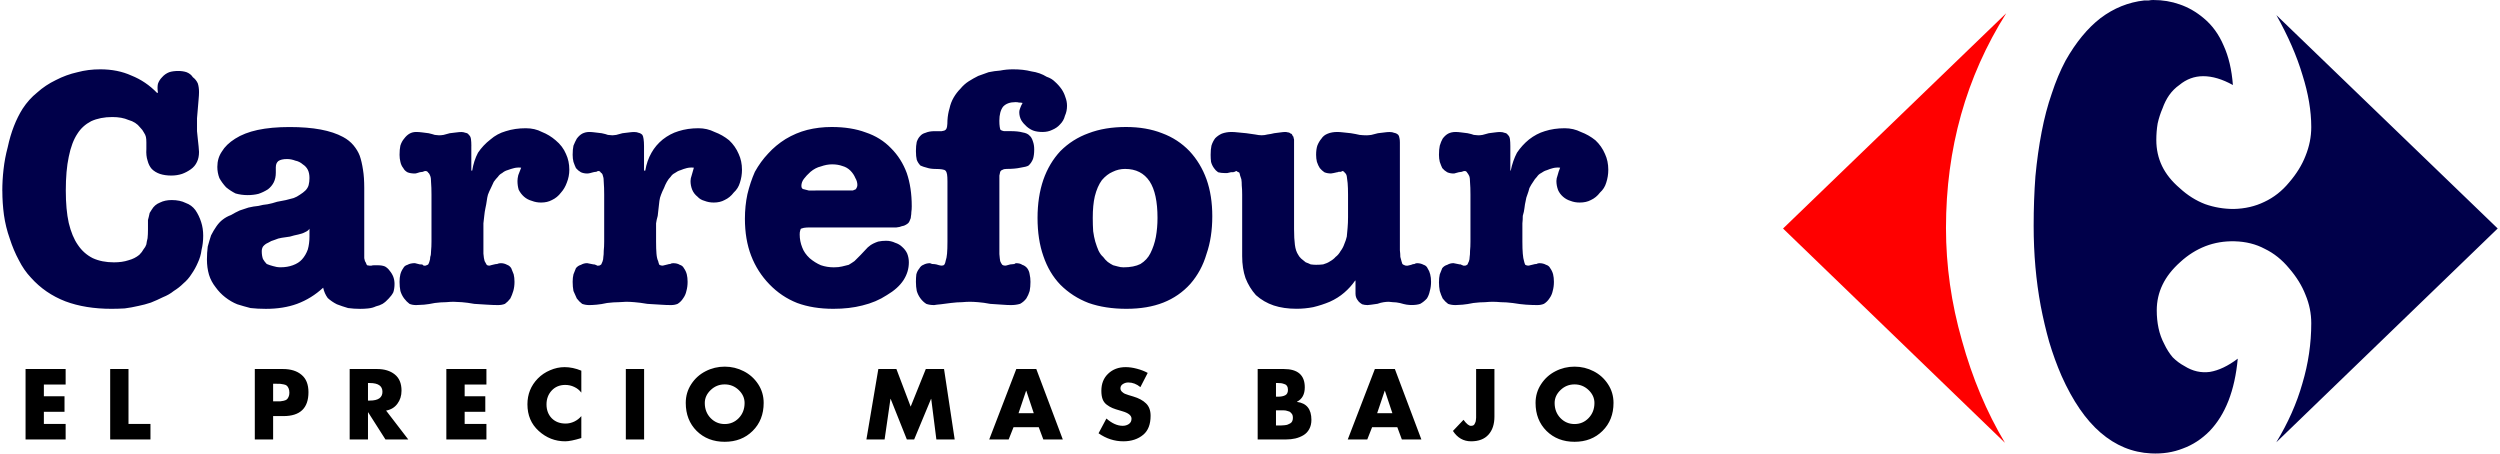
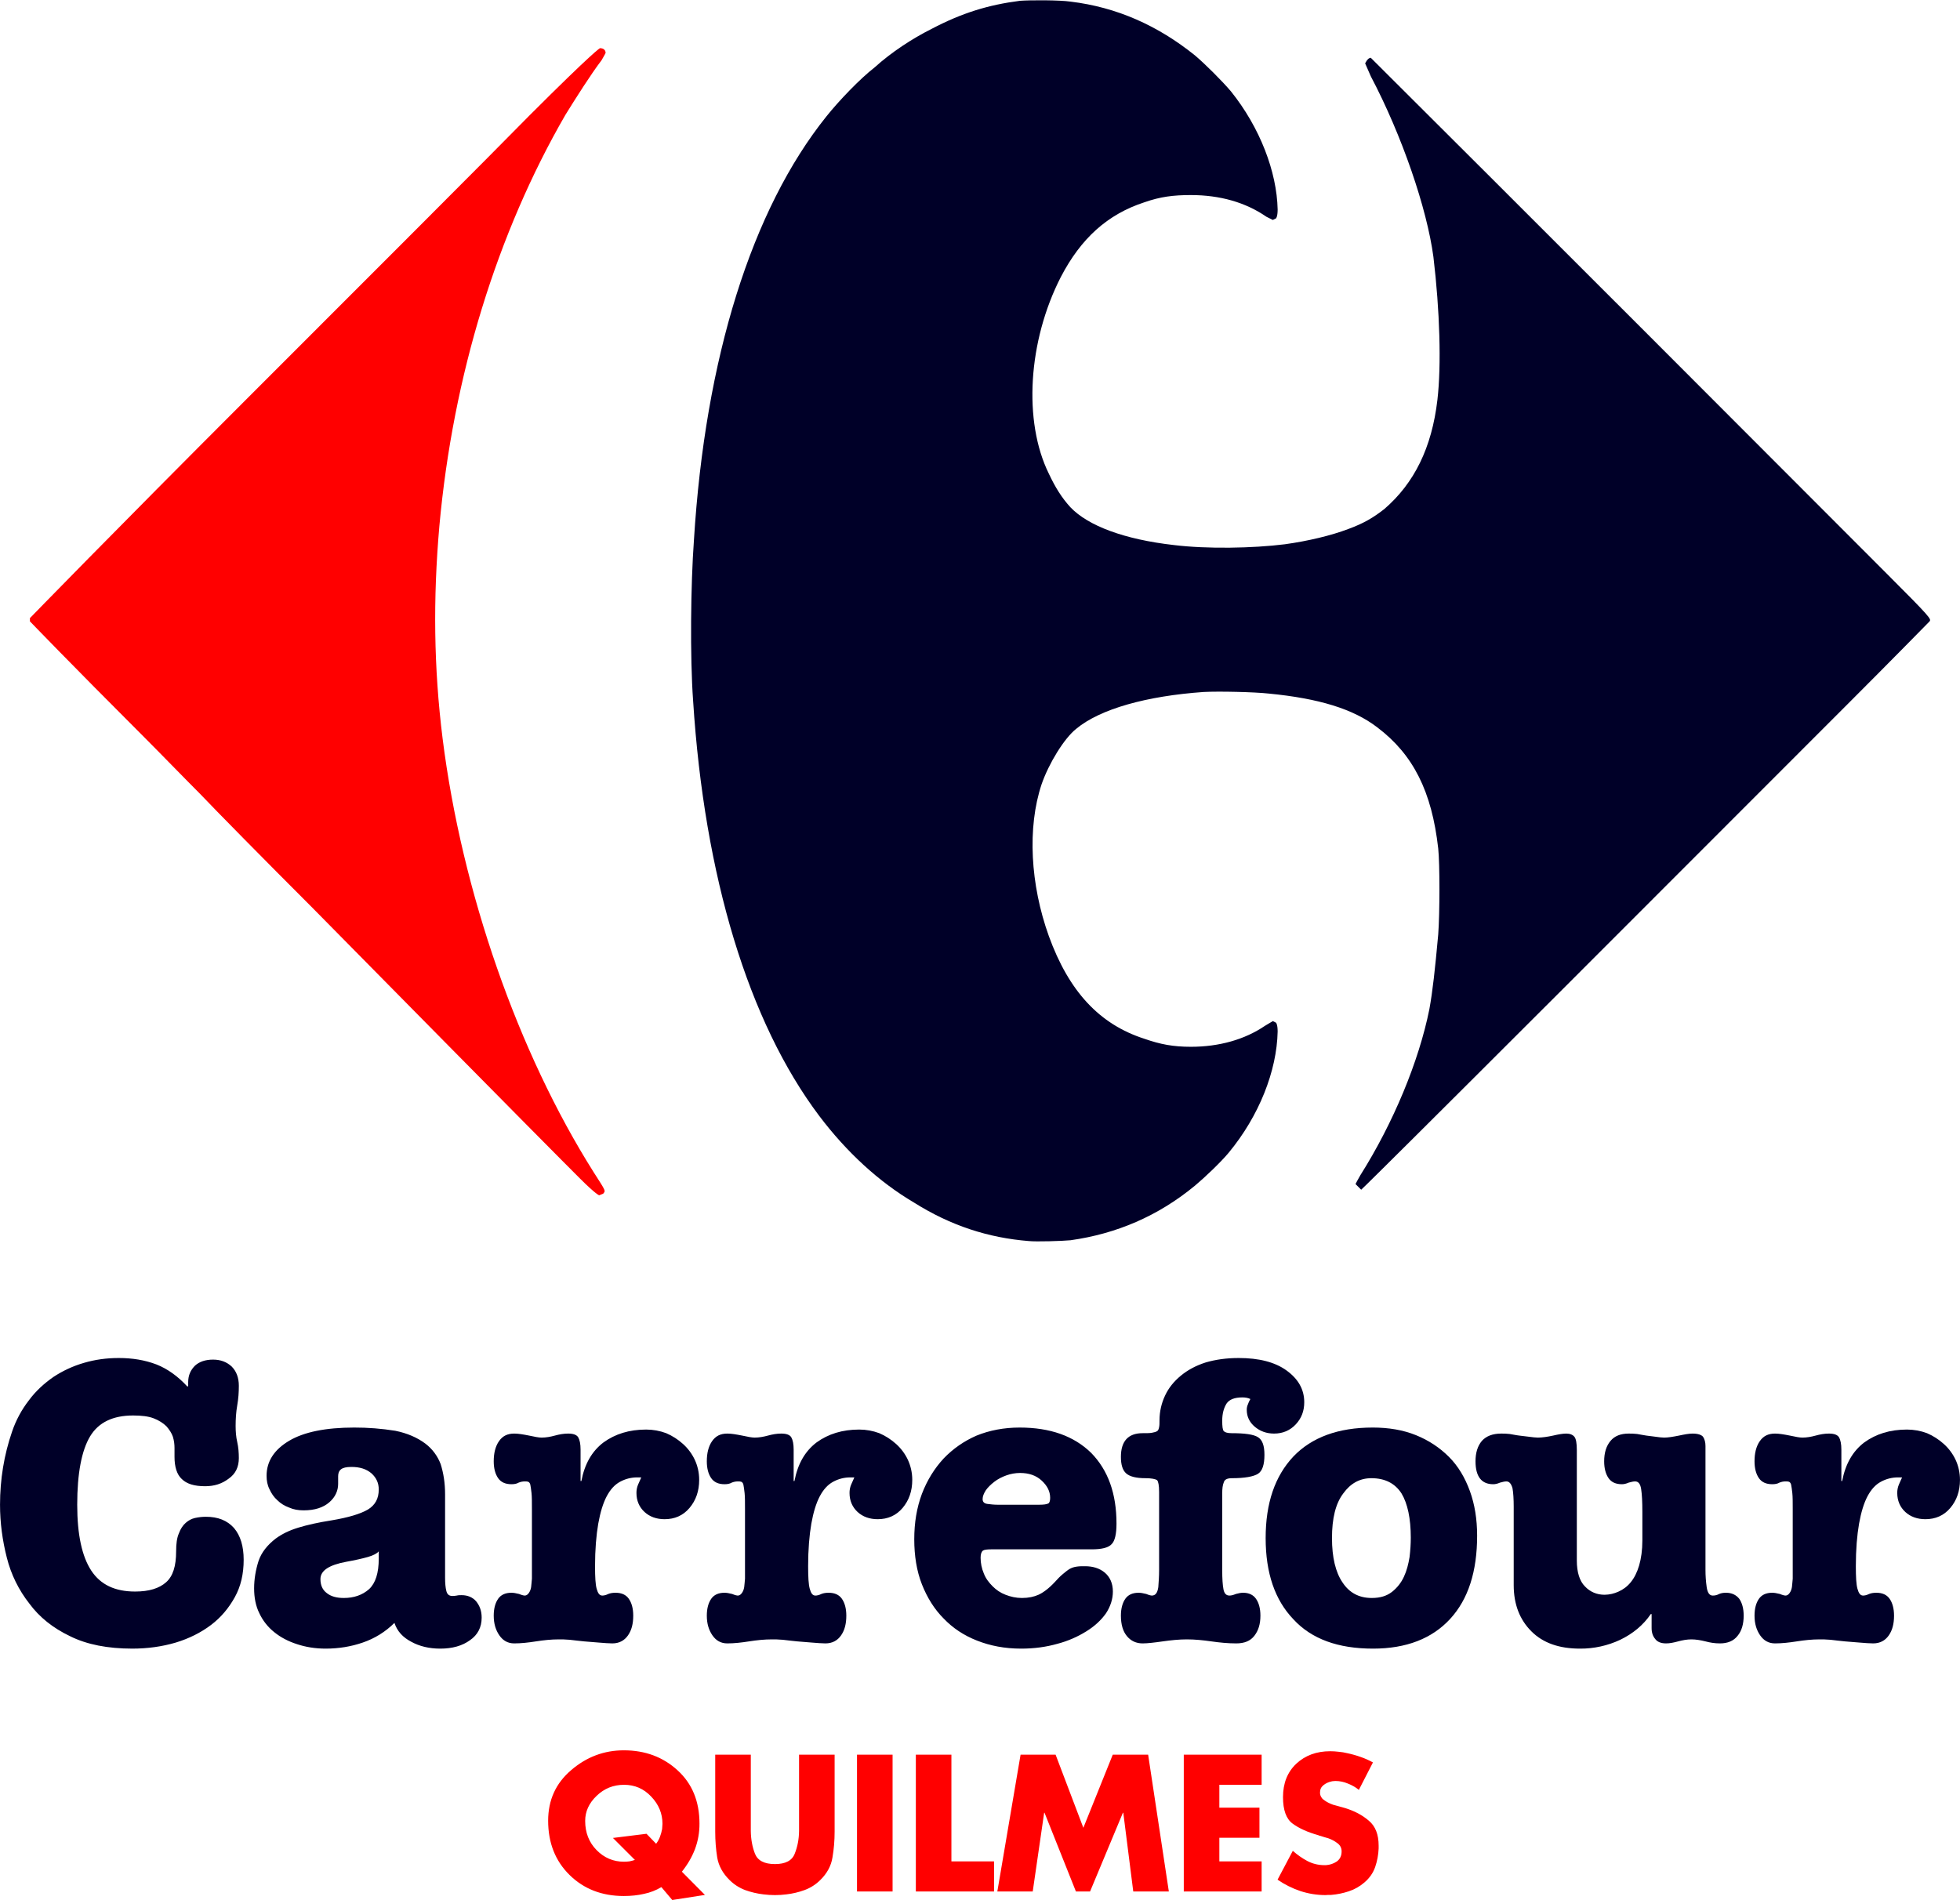
- <svg xmlns="http://www.w3.org/2000/svg" height="454" viewBox="0 0 62.132 11.304" width="2500">
-   <g stroke-width=".265">
-     <path d="m0 4.754q0-.269.031-.538.031-.279.103-.547.062-.29.155-.527.093-.238.217-.435.155-.237.362-.403.207-.186.465-.31.259-.134.538-.196.268-.072.568-.072.434 0 .775.155.362.144.641.434l.02-.01q-.02-.125 0-.218.032-.093.104-.165.072-.083.176-.124.093-.031.227-.031.114 0 .207.031.103.041.155.124.083.062.124.155.03.093.03.217 0 .072-.01.176-.01.093-.02.238-.01.134-.02.237v.321l.02.196q.01.103.02.186.01.093.01.134 0 .145-.05.248-.052.114-.156.186-.103.073-.217.114-.124.041-.269.041-.155 0-.279-.04-.124-.042-.206-.125-.073-.083-.104-.207-.041-.124-.03-.289v-.165q0-.083-.011-.135-.01-.051-.052-.113-.03-.062-.093-.124-.103-.135-.289-.186-.165-.073-.403-.073-.3 0-.527.104-.217.113-.341.31-.145.217-.217.578-.073.341-.073.838 0 .475.073.806.082.34.227.547.145.217.372.331.227.104.527.104.207 0 .362-.052.155-.041.269-.135.072-.072.103-.134.052-.062.072-.124.01-.072.031-.155.01-.093.01-.217v-.165-.073q.01-.03.021-.082l.021-.093q.031-.052.052-.083.072-.124.206-.176.124-.062.29-.062.207 0 .351.073.145.051.238.175.093.135.145.3.051.155.051.341 0 .186-.041.351-.02.166-.093.32-.062.146-.155.28-.083.134-.207.238-.103.103-.237.186-.114.093-.27.155-.144.072-.299.134-.155.052-.31.083-.176.041-.341.062-.165.01-.33.01-.652 0-1.148-.186-.506-.196-.858-.59-.175-.185-.3-.433-.134-.248-.227-.538-.103-.29-.145-.589-.04-.3-.04-.6zm6.81-.6v.146q0 .134-.05.238-.052.103-.145.175-.114.073-.238.114-.124.031-.269.031-.155 0-.3-.041-.124-.062-.237-.155-.104-.114-.166-.228-.051-.134-.051-.279 0-.217.113-.382.104-.176.331-.32.227-.145.558-.217.341-.073.796-.073.444 0 .775.062.33.062.558.186.155.083.259.207.103.124.155.258.051.145.082.352.031.186.031.454v1.747q.01.073.042.114.01.041.03.062.042.01.063.01h.04q.032-.01.063-.01h.103q.104 0 .176.03.072.042.114.104.062.073.093.155.03.083.03.176 0 .114-.03.207-.042.082-.114.155-.072.082-.155.134-.072.041-.165.062-.083.041-.197.052-.093.01-.196.01-.155 0-.3-.02-.145-.042-.279-.094-.124-.062-.227-.155-.083-.113-.114-.258-.29.269-.651.403-.341.124-.775.124-.207 0-.383-.02-.165-.042-.33-.094-.155-.062-.3-.175-.134-.104-.238-.248-.114-.145-.165-.31-.052-.176-.052-.383 0-.165.02-.32.042-.155.083-.28.062-.123.135-.227.072-.103.155-.165.093-.073.207-.114.103-.062.217-.114.113-.04.217-.072.124-.03.248-.041.113-.031.227-.041.114-.021.238-.062l.217-.042q.103-.03.196-.051.083-.031.155-.083.083-.052.135-.103.062-.062.082-.135.021-.083.021-.176 0-.124-.041-.206-.042-.083-.124-.135-.083-.073-.186-.093-.104-.04-.207-.04-.145 0-.217.05-.062.053-.062.146zm.838 1.737v-.197q-.03.052-.103.083-.073.041-.176.062-.103.02-.207.052-.093.01-.206.03-.083.011-.176.052-.083.021-.165.073-.073.03-.124.093-.031.052-.031.114 0 .113.03.196.042.072.094.124.072.03.155.052.093.03.186.03.175 0 .31-.051.144-.052.227-.145.093-.103.145-.248.041-.145.041-.32zm4.03-2.253v.61h.022q.04-.249.144-.445.124-.186.31-.33.166-.145.383-.207.227-.073.496-.073.227 0 .403.093.186.073.341.207.176.145.258.341.083.176.083.393 0 .165-.062.32-.052.145-.145.248-.093.124-.227.186-.114.062-.269.062-.124 0-.227-.041-.114-.031-.196-.103-.083-.073-.135-.176-.03-.103-.03-.217 0-.062.02-.145.03-.083.072-.186-.093-.01-.175.01-.083.021-.166.052-.072.02-.134.073-.062.03-.104.093-.051.051-.103.124-.03.072-.072.155-.042.082-.073.165-.02.072-.03.155-.011.083-.032.176-.02.093-.03.196l-.021.186v.755q.01.124.03.186.032.051.052.093.021.02.062.02.021 0 .042-.01l.082-.02q.042-.011.073-.011.041-.02.093-.02.082 0 .155.04.062.021.103.083.031.073.062.155.02.083.02.186 0 .124-.03.228-.031.103-.073.186-.062.082-.134.134-.072.031-.176.031-.113 0-.268-.01l-.32-.02q-.176-.032-.31-.042-.135-.01-.208-.01-.072 0-.186.01-.124 0-.279.02-.155.032-.268.042-.124.01-.197.01-.093 0-.165-.03-.072-.053-.134-.135-.062-.083-.093-.186-.021-.104-.021-.228 0-.103.02-.186.021-.082.073-.155.031-.062.103-.082.073-.042.186-.042l.124.031h.031q.021 0 .042.01l.02.021h.042q.02 0 .03-.01.032-.01.042-.02.02-.032.031-.073.02-.052.02-.114.021-.052.021-.155.01-.093.01-.227v-1.168q0-.186-.01-.3 0-.114-.02-.165-.021-.062-.052-.083-.02-.041-.072-.041-.021 0-.062.02-.021 0-.073.01-.03.011-.072.022-.031.01-.052.01-.113 0-.186-.031-.072-.041-.103-.104-.052-.062-.072-.155-.021-.082-.021-.175 0-.135.02-.228.032-.103.094-.175.062-.083.134-.124.072-.042.165-.042.073 0 .145.01l.165.021q.093.021.155.042.073.01.104.01.051 0 .113-.01.073-.021.155-.042.093-.01.166-.02.072-.01.124-.01.051 0 .103.02.062.01.083.052.041.03.052.103.01.072.01.176zm4.3 0v.61h.031q.042-.249.155-.445.104-.186.28-.33.185-.145.392-.207.228-.073.496-.073.217 0 .403.093.197.073.362.207.155.145.238.341.082.176.082.393 0 .165-.051.32-.042.145-.155.248-.093.124-.228.186-.113.062-.268.062-.124 0-.228-.041-.113-.031-.175-.103-.093-.073-.135-.176-.041-.103-.041-.217 0-.062.03-.145.022-.083.053-.186-.093-.01-.176.01-.083.021-.155.052-.073.02-.145.073-.062.03-.103.093-.052.051-.093.124-.041.072-.072.155-.042.082-.073.165-.03.072-.041.155l-.02.176-.022.196q-.03.103-.041.186v.455q0 .186.01.3.01.124.042.186.01.051.03.093.042.02.073.02.02 0 .052-.01.03-.01.082-.02.031-.011.062-.011.031-.02.073-.02.103 0 .165.04.072.021.103.083.052.073.073.155.02.083.02.186 0 .124-.03.228-.021.103-.083.186-.052.082-.134.134-.073.031-.166.031-.124 0-.258-.01-.145-.01-.331-.02-.186-.032-.32-.042-.114-.01-.207-.01-.062 0-.186.01-.124 0-.29.02-.144.032-.258.042-.114.01-.186.01-.093 0-.176-.03-.072-.053-.134-.135-.041-.083-.083-.186-.02-.104-.02-.228 0-.103.02-.186.031-.082.062-.155.052-.062.124-.082.073-.042.155-.042l.155.031h.021q.01 0 .031.01.031.01.041.021h.031q.031 0 .042-.01.02-.01.03-.02.011-.032.032-.073.02-.052.02-.114.01-.052.01-.155.011-.093.011-.227v-1.168q0-.186-.01-.3 0-.114-.021-.165-.01-.062-.052-.083-.02-.041-.062-.041-.02 0-.051.02-.031 0-.073.01-.051.011-.082.022-.042.01-.073.01-.082 0-.155-.031-.072-.041-.124-.104-.03-.062-.062-.155-.02-.082-.02-.175 0-.135.02-.228.042-.103.083-.175.062-.083.134-.124.083-.042.176-.042.062 0 .134.01l.176.021q.103.021.155.042.073.01.114.01.03 0 .093-.01.072-.021.155-.042.093-.01.165-.02.073-.01.124-.01.073 0 .114.02.052.01.093.052.02.03.03.103.011.072.011.176zm6.119 2.025h-1.995q-.083 0-.145.01-.04.01-.072.021-.01.01-.02.052-.011.031-.011.093 0 .165.062.32.052.145.186.27.134.113.28.175.154.052.32.052.124 0 .206-.021.093-.02.166-.041.072-.042.144-.093l.155-.155q.104-.114.176-.187.083-.072.134-.093.062-.03.124-.051.093-.02.197-.02.124 0 .227.05.103.032.176.104.083.073.124.165.041.104.041.218 0 .237-.134.444-.135.207-.414.372-.268.176-.61.258-.32.083-.723.083-.506 0-.899-.145-.393-.155-.692-.465-.3-.31-.455-.713-.155-.403-.155-.92 0-.32.062-.61.072-.3.186-.558.144-.258.33-.454.187-.207.435-.362.258-.155.537-.227.29-.073.61-.073.486 0 .847.135.372.124.63.392.26.259.393.62.124.362.124.827 0 .083-.01.145 0 .052-.01.103 0 .052-.02.083-.011.041-.042.083-.031.03-.073.051-.03.021-.093.031-.04.021-.134.031zm-1.85-.92h.93q.052-.02.072-.03.01-.01.021-.032.02-.04.02-.072 0-.093-.05-.176-.042-.103-.125-.186-.083-.082-.196-.113-.114-.042-.259-.042-.134 0-.279.052-.134.031-.258.134-.103.093-.165.176-.062.083-.062.176 0 .041.02.062.02.02.042.02.051.01.124.032h.165zm3.286 1.272v-1.499q0-.114-.01-.176-.01-.062-.041-.093-.02-.02-.083-.03-.062-.01-.155-.01-.134 0-.227-.032-.083-.02-.155-.052-.062-.062-.093-.144-.021-.083-.021-.217 0-.135.02-.228.032-.093.083-.144.052-.062.135-.083.093-.041.227-.041h.176q.072-.01.093-.031.03-.021.041-.083.01-.062.01-.155.01-.165.052-.3.031-.145.103-.269.073-.124.166-.217.093-.113.207-.186.113-.072.237-.134.135-.052.259-.093.144-.031.289-.041.155-.031.32-.031.259 0 .455.051.217.031.383.135.124.041.206.124.093.082.166.186.062.093.093.196.041.104.041.217 0 .135-.052.248-.03.124-.124.217-.072.083-.196.135-.103.051-.238.051-.124 0-.217-.03-.093-.032-.176-.104-.082-.072-.134-.155-.052-.093-.052-.207 0-.041.021-.093.02-.062.062-.134-.041-.01-.093-.01-.03-.01-.083-.01-.206 0-.31.113-.093.124-.093.351 0 .093.01.155t.021.073q.031.02.083.03h.155q.196 0 .31.032.124.02.176.083.051.04.082.144.031.083.031.197 0 .144-.03.237-.042.104-.114.166-.052.03-.197.051-.134.031-.351.031-.062 0-.093.021-.041.01-.062.052-.01.03-.02.093v1.954q.01.123.02.175.02.052.052.093.03.02.072.02.02 0 .052-.01.041-.01.072-.02.073-.01.104-.01.03-.021.04-.021.104 0 .156.04.072.022.124.084.052.072.062.155.02.082.02.186 0 .124-.02.227-.031.103-.083.186-.062.083-.155.134-.103.031-.227.031-.093 0-.217-.01t-.3-.02q-.165-.032-.3-.042-.124-.01-.206-.01-.083 0-.197.01-.114 0-.279.02-.145.021-.248.032-.114.01-.165.02-.114 0-.197-.03-.082-.052-.144-.135-.062-.083-.093-.186-.021-.103-.021-.227 0-.104.01-.186.021-.083.073-.145.041-.072.103-.093.072-.041.165-.041.01 0 .052.02.052 0 .103.01.052.011.073.021.041.01.052.01.051 0 .072-.02.03-.041.041-.114.02-.051.031-.165.01-.114.01-.3zm4.445-2.853q.506 0 .899.155.393.145.682.445.279.3.424.702.144.404.144.92 0 .527-.144.94-.124.425-.403.745-.28.31-.672.465-.393.155-.92.155t-.94-.145q-.404-.155-.703-.454-.28-.29-.424-.714-.145-.413-.145-.95 0-.527.145-.951.145-.414.424-.713.3-.3.702-.445.404-.155.93-.155zm-.021 1.044q-.165 0-.31.072-.145.062-.269.207-.114.155-.176.403-.051.217-.051.538 0 .175.01.33.02.145.052.259.041.134.082.227.052.104.114.155.052.072.114.124.072.052.134.083.062.02.114.03.072.022.145.022.258 0 .423-.083.166-.103.248-.269.093-.186.135-.403.041-.227.041-.475 0-.61-.196-.91-.207-.31-.61-.31zm4.206-.558v2.057q0 .237.021.392.02.155.083.248.02.042.072.093l.114.093q.062.021.124.052.072.01.134.01.093 0 .176-.01.103-.03.165-.072.093-.052.145-.114.072-.052.124-.145.062-.082.093-.175.041-.093.062-.186l.02-.217q.011-.124.011-.27v-.557q0-.176-.01-.29-.01-.103-.021-.165-.01-.062-.052-.093-.02-.041-.072-.041l-.01.02h-.073q-.01.01-.02.01h-.01q-.063.011-.094.021-.041.01-.062.01-.093 0-.165-.03-.062-.042-.114-.104-.041-.062-.072-.155-.02-.082-.02-.175 0-.135.03-.228.041-.103.103-.175.052-.083.156-.124.103-.042.237-.042.062 0 .145.01l.196.021q.124.02.217.042.093.01.166.01.051 0 .124-.01.072-.021.165-.042.093-.01.165-.02.073-.01.124-.01.073 0 .114.02.062.01.104.052.02.02.03.082.01.042.01.104v2.687q.011.093.011.165.02.062.031.114l.02.062q.022.02.053.03.02.011.04.011h.042q.031-.01.083-.02.041-.021.083-.021.03-.02.062-.02.093 0 .165.04.072.021.103.093.042.062.062.145.021.083.021.186 0 .124-.031.228-.02.103-.072.186-.073.082-.166.134-.082.03-.217.03-.051 0-.124-.01-.062-.01-.165-.04-.093-.021-.176-.021-.072-.01-.103-.01-.052 0-.124.01-.073.01-.155.04l-.155.022q-.062.01-.093.01-.073 0-.135-.02-.051-.032-.082-.063-.042-.051-.062-.093-.021-.051-.021-.103v-.33h-.01q-.114.165-.27.299-.154.134-.36.227-.197.083-.414.135-.207.04-.414.04-.32 0-.568-.082-.248-.083-.444-.258-.166-.186-.259-.424-.083-.238-.083-.548v-1.53q0-.134-.01-.227 0-.093-.01-.155l-.031-.093q-.01-.051-.02-.072-.011-.01-.042-.02-.02-.022-.042-.022-.01 0-.02.021h-.031l-.01.01h-.063l-.093.021h-.062q-.093 0-.165-.02-.062-.042-.103-.104-.052-.072-.073-.155-.01-.083-.01-.176 0-.134.02-.227.032-.103.094-.186.072-.072.165-.114.114-.041.238-.041.072 0 .155.01l.217.021q.124.02.217.031.093.02.165.02.073 0 .145-.02.083-.01.165-.031.104-.01.155-.02.073-.011.124-.011.031 0 .062.01.021 0 .042.01.02.01.03.021.021 0 .032.021l.02.041q.021.01.021.052.01.02.01.041zm5.385-.01v.61h.01q.052-.249.155-.445.124-.186.3-.33.186-.145.393-.207.227-.073.496-.073.217 0 .403.093.196.073.362.207.155.145.238.341.082.176.082.393 0 .165-.051.32-.042.145-.156.248-.093.124-.227.186-.114.062-.279.062-.124 0-.227-.041-.104-.031-.186-.103-.083-.073-.124-.166-.042-.113-.042-.227 0-.062.031-.145.02-.083.062-.186-.093-.01-.175.01-.083.021-.155.052-.073.02-.145.073-.062.03-.103.093-.052.051-.094.124-.051.072-.093.155-.02.082-.051.165-.031.072-.042.155-.02.083-.03.176-.01.093-.042.196 0 .103-.01.186v.455q0 .186.01.3.01.124.031.186.01.051.031.093.041.02.072.02.021 0 .052-.01.031-.01.083-.02.03-.011.072-.011.031-.02.073-.02.093 0 .165.04.072.021.103.083.052.073.073.155.02.083.02.186 0 .124-.03.228-.021.103-.083.186-.052.082-.135.134-.072.031-.165.031-.124 0-.28-.01-.144-.01-.33-.041-.165-.021-.3-.021-.113-.01-.206-.01-.073 0-.186.01-.124 0-.29.02-.155.032-.268.042-.114.01-.176.01-.104 0-.186-.03-.073-.053-.135-.135-.04-.083-.072-.186-.02-.104-.02-.217 0-.114.02-.197.031-.082.062-.155.052-.062.124-.082.072-.042.155-.042l.155.031h.02q.011 0 .021.01.032.01.052.021h.031q.031 0 .042-.01.02-.01.03-.02.01-.032.032-.073.02-.052.02-.114.01-.051.01-.155.01-.093.01-.227v-1.168q0-.186-.01-.3 0-.113-.02-.165-.031-.062-.052-.083-.02-.041-.062-.041-.03 0-.072.02-.02 0-.073.01l-.082.022q-.02.01-.052.01-.083 0-.155-.031-.072-.041-.124-.104-.03-.062-.062-.155-.02-.082-.02-.175 0-.135.02-.228.031-.103.072-.175.062-.083.135-.124.082-.042.186-.042.062 0 .134.01l.166.021q.103.021.155.042.072.01.113.01.042 0 .104-.01.072-.021.155-.042.093-.01.155-.02.072-.01.124-.01.072 0 .113.02.062.01.083.052.041.03.052.103.01.073.01.176zm19.072-3.263 5.512 5.314-5.513 5.324q.441-.727.65-1.466.221-.739.221-1.5 0-.363-.143-.705-.132-.342-.408-.661-.264-.32-.606-.485-.33-.177-.75-.188-.386-.01-.727.121-.342.133-.629.397-.297.265-.44.563-.144.297-.144.639 0 .232.044.441.044.21.143.397.088.187.21.33.132.133.297.221.298.187.629.143.33-.055.694-.33-.055.595-.231 1.047-.177.452-.474.76-.298.298-.662.43-.363.144-.793.122-.695-.033-1.257-.518-.551-.474-.97-1.411-.177-.408-.309-.85-.121-.43-.21-.892-.088-.474-.132-.97-.044-.496-.044-1.026 0-.65.044-1.234.055-.585.155-1.103.099-.518.253-.959.143-.44.342-.816.386-.683.87-1.058.497-.375 1.092-.441h.11q.056-.011.11-.011.353 0 .662.11.32.11.595.342.32.265.497.683.187.408.231.982-.397-.22-.739-.22-.33 0-.595.22-.143.099-.253.253-.1.144-.166.33-.077.177-.121.376-.033.198-.033.408 0 .352.143.65.144.298.441.551.287.265.629.397.341.121.716.121.419-.01.76-.176.354-.165.618-.485.276-.32.408-.661.143-.353.143-.717 0-.606-.22-1.3-.21-.706-.65-1.49z" fill="#00004a" />
-     <path d="m49.862 11.024-5.524-5.334 5.557-5.36q-1.5 2.381-1.5 5.346 0 1.412.397 2.8.386 1.4 1.07 2.547z" fill="#f00" />
+ <svg xmlns="http://www.w3.org/2000/svg" height="2424" viewBox="0 -.036 253.907 246.195" width="2500">
+   <path d="m80.81 226.764c-2.554 0-4.826.855-6.816 2.563-1.99 1.693-2.986 3.878-2.986 6.558 0 2.868.924 5.212 2.774 7.03s4.192 2.727 7.029 2.727c.956 0 1.833-.094 2.633-.283a7.134 7.134 0 0 0 2.233-.87l1.41 1.67 4.232-.658-2.986-3.01c.737-.924 1.301-1.895 1.693-2.914a9.282 9.282 0 0 0 .587-3.315c0-2.884-.948-5.188-2.844-6.912-1.881-1.724-4.2-2.586-6.958-2.586zm91.51.118c-1.772 0-3.238.54-4.397 1.622-1.144 1.082-1.716 2.523-1.716 4.325 0 1.677.415 2.821 1.246 3.433.83.61 1.943 1.113 3.338 1.504l.094.047c.047 0 .086.009.118.023.157.047.328.102.517.165.188.047.376.101.564.164.44.157.83.368 1.175.634.36.267.541.62.541 1.058 0 .58-.211 1.019-.634 1.317-.424.282-.894.44-1.411.47h-.188c-.784 0-1.52-.18-2.21-.54-.674-.361-1.3-.8-1.88-1.317l-1.975 3.738c.91.627 1.897 1.12 2.962 1.48 1.066.345 2.155.518 3.267.518.11 0 .22-.009.33-.023h.376a9.707 9.707 0 0 0 2.304-.47 5.897 5.897 0 0 0 2.022-1.152c.658-.564 1.12-1.23 1.386-1.998a8.419 8.419 0 0 0 .447-2.399v-.377c0-1.441-.423-2.514-1.27-3.22-.83-.72-1.864-1.269-3.102-1.645l-1.176-.329a10.92 10.92 0 0 0 -.352-.094 8.355 8.355 0 0 0 -.353-.14 4.16 4.16 0 0 1 -.917-.542 1.135 1.135 0 0 1 -.423-.916c0-.392.15-.706.447-.941.298-.235.626-.392.987-.47a.891.891 0 0 1 .282-.047c.094-.014.18-.023.26-.023.563 0 1.104.11 1.621.33.533.204 1.01.477 1.434.822l1.824-3.555a9.749 9.749 0 0 0 -1.565-.7 13.014 13.014 0 0 0 -1.74-.494 7.056 7.056 0 0 0 -1.129-.188 8.927 8.927 0 0 0 -1.104-.07zm5.537 1.453.01.005v-.023zm-85.205-1.006v9.99c0 1.145.086 2.258.259 3.34.188 1.08.72 2.052 1.599 2.914.564.564 1.23.995 1.998 1.293.783.282 1.582.47 2.397.564a12.249 12.249 0 0 0 1.481.094 11.39 11.39 0 0 0 1.482-.094 10.28 10.28 0 0 0 2.374-.564 5.664 5.664 0 0 0 2.021-1.293c.878-.862 1.403-1.833 1.576-2.915.188-1.081.281-2.202.281-3.362v-9.967h-4.607v9.897c-.015 1.066-.204 2.045-.564 2.938-.345.894-1.2 1.34-2.563 1.34s-2.225-.446-2.585-1.34c-.345-.893-.525-1.872-.54-2.938v-9.897zm18.368 0v17.725h4.608v-17.725zm7.622 0v17.725h10.132v-3.902h-5.525v-13.823zm13.568 0-3.01 17.725h4.585l1.48-10.202h.047l4.067 10.202h1.834l4.255-10.202h.048l1.292 10.202h4.608l-2.68-17.725h-4.584l-3.809 9.473-3.596-9.473zm21.143 0v17.725h10.085v-3.902h-5.477v-3.057h5.195v-3.902h-5.195v-2.962h5.477v-3.902zm-72.519 3.902c1.395 0 2.57.51 3.526 1.529.972 1.018 1.458 2.194 1.458 3.526 0 .11-.009.227-.023.352 0 .11-.009.22-.023.33a5.659 5.659 0 0 1 -.282 1.01c-.126.33-.29.627-.494.893l-1.246-1.292-4.35.54 2.845 2.845c-.235.078-.47.14-.705.188-.235.03-.47.047-.705.047-1.379 0-2.563-.502-3.55-1.505s-1.48-2.264-1.48-3.784c0-1.223.493-2.305 1.48-3.245.987-.956 2.171-1.433 3.55-1.433z" fill="#f00" stroke-width=".609" />
+   <g fill="#000028" stroke-width="1.35">
+     <path d="m15.365 175.93c-1.563 0-3.073.209-4.48.625a14.464 14.464 0 0 0 -3.958 1.823c-1.198.834-2.292 1.823-3.177 3.021a13.874 13.874 0 0 0 -2.188 4.063c-1.041 3.02-1.562 6.197-1.562 9.478 0 2.343.312 4.635.885 6.875a15.842 15.842 0 0 0 2.917 5.937c1.302 1.771 3.073 3.177 5.26 4.219 2.188 1.094 4.896 1.615 8.073 1.615 1.98 0 3.855-.26 5.625-.782 1.72-.52 3.282-1.302 4.584-2.291s2.291-2.188 3.073-3.594c.78-1.406 1.146-3.021 1.146-4.844 0-1.77-.417-3.125-1.25-4.115-.886-.99-2.084-1.458-3.646-1.458-.47 0-.938.052-1.407.156-.468.105-.833.313-1.197.625-.365.313-.678.782-.886 1.355-.26.573-.364 1.354-.364 2.343 0 1.927-.417 3.23-1.303 4.01-.885.782-2.187 1.199-4.01 1.199-2.604 0-4.48-.886-5.677-2.709-1.198-1.823-1.823-4.635-1.823-8.541 0-4.063.573-7.032 1.667-8.855 1.093-1.822 2.968-2.708 5.573-2.708 1.093 0 1.979.104 2.656.365.677.26 1.25.625 1.667 1.041.364.417.677.886.833 1.355.156.52.208.99.208 1.458v1.146c0 1.302.313 2.291.938 2.864.625.625 1.614.938 3.02.938 1.198 0 2.188-.313 3.073-.99.886-.625 1.302-1.51 1.302-2.656 0-.677-.052-1.406-.208-2.083s-.208-1.354-.208-2.084c0-.885.052-1.77.208-2.656s.208-1.719.208-2.552c0-1.042-.312-1.875-.937-2.5-.625-.573-1.406-.885-2.396-.885s-1.77.26-2.344.78c-.573.574-.885 1.25-.885 2.136v.521l-.104.052c-1.198-1.302-2.552-2.291-4.01-2.864-1.511-.573-3.126-.834-4.896-.834zm26.145 28.646c0-1.094 1.094-1.823 3.334-2.24 1.146-.208 2.083-.416 2.812-.624.73-.209 1.198-.47 1.407-.73v.938c0 1.875-.417 3.177-1.25 3.958-.886.781-1.98 1.146-3.282 1.146-.937 0-1.666-.208-2.187-.625-.573-.417-.834-1.042-.834-1.823zm4.375-19.635c-3.697 0-6.51.573-8.437 1.718-1.927 1.146-2.917 2.657-2.917 4.532 0 .625.104 1.198.365 1.718.26.573.573 1.042 1.042 1.459.416.416.937.729 1.51.937.573.26 1.198.365 1.875.365 1.458 0 2.552-.365 3.333-1.042.782-.677 1.146-1.51 1.146-2.396v-.99c0-.364.104-.676.365-.885.26-.208.677-.312 1.354-.312 1.094 0 1.927.26 2.604.833.625.573.938 1.25.938 2.084 0 1.197-.47 2.03-1.407 2.604-.99.573-2.552 1.041-4.74 1.406-1.666.26-3.072.573-4.27.937-1.198.365-2.136.834-2.917 1.407-1.094.833-1.875 1.823-2.24 2.916-.364 1.146-.572 2.344-.572 3.542s.208 2.292.677 3.23a6.834 6.834 0 0 0 1.927 2.447c.833.677 1.823 1.198 2.969 1.563 1.093.364 2.343.573 3.698.573 1.666 0 3.28-.26 4.791-.782a10.695 10.695 0 0 0 4.115-2.552c.364 1.094 1.094 1.875 2.187 2.448 1.042.573 2.292.886 3.75.886 1.563 0 2.865-.365 3.854-1.094.99-.677 1.51-1.667 1.51-2.917 0-.885-.26-1.562-.728-2.135-.469-.521-1.094-.782-1.875-.782-.209 0-.417 0-.625.053-.26.052-.417.052-.573.052-.417 0-.677-.209-.781-.677-.105-.417-.157-.99-.157-1.667v-10.833c0-1.459-.208-2.76-.573-3.907a5.97 5.97 0 0 0 -1.979-2.656c-1.041-.781-2.344-1.354-3.906-1.667a33.32 33.32 0 0 0 -5.313-.416zm37.813.26c-2.188 0-4.01.573-5.52 1.667-1.511 1.146-2.449 2.812-2.865 5h-.105v-4.063c0-.729-.104-1.25-.312-1.614-.208-.313-.625-.47-1.302-.47-.573 0-1.146.105-1.719.261-.573.157-1.146.26-1.719.26-.364 0-.885-.103-1.614-.26-.782-.156-1.407-.26-1.927-.26-.886 0-1.51.312-1.98.99-.468.677-.677 1.562-.677 2.604 0 .937.209 1.666.573 2.187.365.521.938.781 1.719.781.365 0 .677-.052.938-.208.26-.104.52-.156.78-.156.157 0 .313 0 .47.052.104.052.208.156.26.365.052.26.104.625.156 1.093s.052 1.198.052 2.084v9.01c-.052.417-.052.781-.104 1.094s-.156.573-.312.781-.313.313-.521.313c-.104 0-.365-.053-.73-.209-.416-.104-.729-.156-.989-.156-.781 0-1.354.26-1.719.781-.364.521-.573 1.25-.573 2.188 0 1.041.26 1.875.73 2.552.468.677 1.093 1.041 1.927 1.041.885 0 1.823-.104 2.812-.26.99-.156 1.98-.26 2.969-.26.364 0 .833 0 1.406.052s1.198.156 1.875.208c.625.052 1.25.104 1.927.156s1.25.104 1.719.104c.885 0 1.562-.364 2.031-1.041s.677-1.51.677-2.552c0-.938-.208-1.667-.573-2.188-.364-.52-.937-.781-1.718-.781-.365 0-.677.052-.938.156-.312.156-.573.209-.781.209-.365 0-.573-.313-.73-.886-.156-.573-.208-1.51-.208-2.917 0-2.187.157-4.01.417-5.52.26-1.459.625-2.657 1.094-3.542s1.041-1.51 1.719-1.875a4.617 4.617 0 0 1 2.24-.573h.52c-.156.313-.26.625-.417.938a2.72 2.72 0 0 0 -.208 1.093c0 .99.365 1.823 1.042 2.448s1.562.938 2.604.938c1.302 0 2.396-.47 3.229-1.459.833-.99 1.25-2.187 1.25-3.645 0-.938-.208-1.823-.573-2.605a6.47 6.47 0 0 0 -1.51-2.03 7.881 7.881 0 0 0 -2.188-1.407 7.427 7.427 0 0 0 -2.604-.469zm27.604 0c-2.187 0-4.01.573-5.52 1.667-1.511 1.146-2.449 2.812-2.865 5h-.104v-4.063c0-.729-.105-1.25-.313-1.614-.208-.313-.625-.47-1.302-.47-.573 0-1.146.105-1.719.261s-1.146.26-1.719.26c-.364 0-.885-.103-1.614-.26-.781-.156-1.406-.26-1.927-.26-.886 0-1.51.312-1.98.99-.468.677-.676 1.562-.676 2.604 0 .937.208 1.666.572 2.187.365.521.938.781 1.72.781.364 0 .676-.052.937-.208.26-.104.52-.156.781-.156.156 0 .312 0 .469.052.104.052.208.156.26.365.052.26.104.625.156 1.093s.052 1.198.052 2.084v9.01c-.052.417-.052.781-.104 1.094s-.156.573-.312.781-.313.313-.521.313c-.104 0-.365-.053-.73-.209-.416-.104-.728-.156-.989-.156-.781 0-1.354.26-1.719.781-.364.521-.572 1.25-.572 2.188 0 1.041.26 1.875.729 2.552.468.677 1.093 1.041 1.927 1.041.885 0 1.823-.104 2.812-.26s1.98-.26 2.969-.26c.365 0 .833 0 1.406.052s1.198.156 1.875.208c.625.052 1.25.104 1.927.156s1.25.104 1.72.104c.885 0 1.562-.364 2.03-1.041.47-.677.677-1.51.677-2.552 0-.938-.208-1.667-.572-2.188-.365-.52-.938-.781-1.72-.781-.364 0-.676.052-.937.156-.312.156-.573.209-.78.209-.366 0-.574-.313-.73-.886s-.208-1.51-.208-2.917c0-2.187.156-4.01.416-5.52.26-1.459.625-2.657 1.094-3.542s1.042-1.51 1.719-1.875a4.617 4.617 0 0 1 2.24-.573h.52c-.156.313-.26.625-.417.938a2.72 2.72 0 0 0 -.208 1.093c0 .99.365 1.823 1.042 2.448s1.562.938 2.604.938c1.302 0 2.396-.47 3.23-1.459.832-.99 1.25-2.187 1.25-3.645 0-.938-.21-1.823-.574-2.605a6.47 6.47 0 0 0 -1.51-2.03 7.882 7.882 0 0 0 -2.188-1.407 7.427 7.427 0 0 0 -2.604-.469zm15.99 9.01c0-.364.156-.729.416-1.145.26-.365.625-.73 1.094-1.094.469-.365.99-.625 1.563-.833a5.291 5.291 0 0 1 1.77-.313c1.146 0 2.084.313 2.813.99.73.677 1.094 1.406 1.094 2.24 0 .416-.104.676-.26.728-.209.105-.574.157-1.146.157h-5.417c-.469 0-.886-.052-1.302-.104-.417-.053-.625-.26-.625-.626zm4.791-9.27c-2.03 0-3.906.364-5.572 1.041a13.1 13.1 0 0 0 -4.271 2.97c-1.198 1.301-2.136 2.812-2.813 4.582-.677 1.823-.99 3.75-.99 5.886 0 2.135.313 4.114.99 5.833s1.615 3.23 2.813 4.427c1.198 1.25 2.604 2.188 4.323 2.865 1.718.677 3.593 1.042 5.729 1.042 1.666 0 3.229-.209 4.687-.625a13.598 13.598 0 0 0 3.75-1.615c1.094-.677 1.927-1.458 2.552-2.344.573-.885.886-1.823.886-2.812 0-1.042-.365-1.875-1.042-2.448s-1.562-.834-2.552-.834c-.417 0-.781 0-1.094.053a2.49 2.49 0 0 0 -.937.312c-.26.156-.573.417-.886.677-.312.26-.677.625-1.041 1.042-.782.833-1.51 1.354-2.084 1.614-.573.26-1.302.417-2.135.417-.781 0-1.458-.156-2.135-.417s-1.198-.625-1.667-1.093c-.469-.47-.886-.99-1.146-1.667a5.242 5.242 0 0 1 -.417-2.031c0-.47.105-.782.313-.938.156-.104.52-.156 1.042-.156h13.02c1.302 0 2.188-.208 2.605-.677.416-.417.625-1.302.625-2.656 0-3.907-1.094-6.927-3.282-9.167-2.24-2.188-5.312-3.281-9.27-3.281zm28.386-9.011c-1.615 0-3.02.209-4.27.573-1.303.417-2.345.99-3.23 1.719-.886.73-1.563 1.562-2.031 2.552a7.521 7.521 0 0 0 -.73 3.23c0 .364 0 .676-.052.885-.052.26-.104.416-.26.52s-.417.157-.677.209-.677.052-1.198.052c-1.875 0-2.813 1.042-2.813 3.073 0 .99.209 1.719.678 2.135.468.417 1.302.625 2.5.625.78 0 1.302.104 1.51.26.156.157.26.678.26 1.511v10.156c0 .781-.052 1.51-.104 2.188-.104.729-.364 1.093-.833 1.093-.104 0-.365-.052-.73-.208-.416-.104-.728-.156-.989-.156-.781 0-1.354.26-1.719.781-.364.521-.573 1.25-.573 2.188 0 1.145.26 2.03.782 2.656.52.625 1.198.937 2.031.937.625 0 1.51-.104 2.604-.26s2.136-.26 3.125-.26c1.042 0 2.083.104 3.177.26s2.136.26 3.23.26c1.041 0 1.822-.312 2.343-.99.521-.676.781-1.51.781-2.603 0-.938-.208-1.667-.573-2.188-.364-.52-.937-.781-1.666-.781-.26 0-.573.052-.938.156-.364.156-.625.208-.833.208-.417 0-.677-.26-.781-.833s-.157-1.354-.157-2.448v-9.948c0-.625.053-1.093.209-1.458.104-.365.469-.52 1.041-.52 1.667 0 2.813-.21 3.386-.574s.833-1.198.833-2.448c0-1.198-.26-1.927-.833-2.291-.573-.365-1.719-.521-3.438-.521-.52 0-.833-.104-.99-.26s-.208-.626-.208-1.355c0-.937.209-1.666.573-2.24.365-.52 1.042-.78 2.032-.78.364 0 .729.051 1.041.208-.156.26-.26.52-.312.677a1.664 1.664 0 0 0 -.156.729c0 .885.364 1.615 1.041 2.187.677.573 1.51.886 2.5.886 1.146 0 2.084-.417 2.813-1.198s1.094-1.719 1.094-2.865c0-1.666-.782-3.02-2.292-4.114s-3.594-1.615-6.198-1.615z" />
+     <path d="m172.552 199.264c0-2.553.469-4.48 1.459-5.782.937-1.302 2.135-1.979 3.645-1.979 1.771 0 3.073.677 3.907 1.98.78 1.301 1.198 3.228 1.198 5.729 0 .78-.052 1.614-.157 2.5-.156.937-.364 1.77-.729 2.552a5.289 5.289 0 0 1 -1.562 1.979c-.677.52-1.51.781-2.604.781-1.667 0-2.917-.677-3.803-2.031-.885-1.302-1.354-3.23-1.354-5.73zm5.26-14.323c-4.426 0-7.864 1.25-10.26 3.75-2.396 2.552-3.593 6.041-3.593 10.573 0 4.53 1.197 8.02 3.593 10.52 2.344 2.553 5.782 3.803 10.313 3.803 4.323 0 7.656-1.303 10-3.855s3.49-6.145 3.49-10.78c0-2.136-.313-4.063-.938-5.782s-1.51-3.23-2.708-4.427-2.605-2.136-4.271-2.813c-1.667-.677-3.542-.99-5.625-.99zm16.668.781c-1.094 0-1.928.312-2.5.937-.574.677-.834 1.563-.834 2.657 0 1.979.781 2.968 2.292 2.968.26 0 .52-.052.885-.208.365-.104.625-.156.833-.156.365 0 .625.312.782.885.104.573.156 1.406.156 2.396v10.156c0 2.5.781 4.48 2.292 5.99 1.51 1.51 3.593 2.24 6.302 2.24a12.05 12.05 0 0 0 5.208-1.146c1.615-.782 2.969-1.875 3.958-3.334h.105v1.823c0 .573.156 1.042.468 1.407.26.364.73.572 1.407.572.468 0 .99-.104 1.562-.26.573-.156 1.146-.26 1.719-.26s1.198.104 1.823.26c.573.156 1.198.26 1.875.26.99 0 1.77-.312 2.291-.99.521-.624.782-1.51.782-2.603 0-.938-.209-1.667-.573-2.188-.417-.52-.99-.781-1.719-.781-.365 0-.625.052-.885.156a1.65 1.65 0 0 1 -.834.209c-.416 0-.677-.365-.781-1.094a15.64 15.64 0 0 1 -.156-2.24v-16.042c0-.468-.104-.885-.313-1.197-.208-.26-.677-.417-1.354-.417-.469 0-1.042.104-1.77.26-.782.157-1.407.26-1.928.26-.312 0-.677-.051-1.042-.103l-1.25-.157c-.416-.052-.833-.156-1.197-.208-.417-.052-.782-.052-1.094-.052-1.042 0-1.823.312-2.344.937-.573.677-.833 1.563-.833 2.657 0 .937.208 1.666.573 2.187.364.521.937.781 1.718.781.26 0 .521-.052.886-.208.364-.104.625-.156.833-.156.417 0 .677.312.781.99.105.677.157 1.666.157 2.968v3.698c0 1.25-.157 2.344-.417 3.23s-.625 1.614-1.094 2.187-.99.937-1.562 1.198a4.44 4.44 0 0 1 -1.823.416c-.99 0-1.875-.364-2.552-1.093-.677-.677-1.042-1.823-1.042-3.334v-14.323c0-.885-.104-1.458-.312-1.718s-.573-.417-1.042-.417-1.042.104-1.719.26c-.729.157-1.406.26-1.979.26-.313 0-.677-.051-1.094-.103-.416-.053-.833-.105-1.302-.157s-.885-.156-1.25-.208c-.417-.052-.781-.052-1.094-.052zm52.551-.521c-2.187 0-4.01.573-5.52 1.667-1.51 1.146-2.448 2.812-2.865 5h-.104v-4.063c0-.729-.104-1.25-.313-1.614-.208-.313-.625-.47-1.302-.47-.573 0-1.146.105-1.718.261-.573.157-1.146.26-1.72.26-.364 0-.885-.103-1.614-.26-.781-.156-1.406-.26-1.927-.26-.885 0-1.51.312-1.979.99-.469.677-.677 1.562-.677 2.604 0 .937.208 1.666.573 2.187.364.521.937.781 1.719.781.364 0 .677-.052.937-.208.26-.104.52-.156.781-.156.157 0 .313 0 .47.052.103.052.207.156.26.365.052.26.104.625.156 1.093s.052 1.198.052 2.084v9.01c-.052.417-.052.781-.104 1.094s-.157.573-.313.781-.312.313-.52.313c-.105 0-.365-.053-.73-.209-.417-.104-.729-.156-.99-.156-.78 0-1.354.26-1.718.781-.365.521-.573 1.25-.573 2.188 0 1.041.26 1.875.729 2.552s1.094 1.041 1.927 1.041c.886 0 1.823-.104 2.813-.26s1.979-.26 2.968-.26c.365 0 .834 0 1.407.052s1.198.156 1.875.208c.625.052 1.25.104 1.927.156s1.25.104 1.718.104c.886 0 1.563-.364 2.032-1.041.468-.677.677-1.51.677-2.552 0-.938-.209-1.667-.573-2.188-.365-.52-.938-.781-1.719-.781-.364 0-.677.052-.937.156-.313.156-.573.209-.782.209-.364 0-.573-.313-.729-.886s-.208-1.51-.208-2.917c0-2.187.156-4.01.417-5.52.26-1.459.625-2.657 1.093-3.542.47-.885 1.042-1.51 1.72-1.875a4.617 4.617 0 0 1 2.239-.573h.52c-.156.313-.26.625-.416.938a2.72 2.72 0 0 0 -.208 1.093c0 .99.364 1.823 1.041 2.448s1.563.938 2.604.938c1.302 0 2.396-.47 3.23-1.459.833-.99 1.25-2.187 1.25-3.645 0-.938-.209-1.823-.573-2.605a6.47 6.47 0 0 0 -1.51-2.03 7.881 7.881 0 0 0 -2.188-1.407 7.427 7.427 0 0 0 -2.604-.469z" />
  </g>
-   <path d="m1.577 9.574h-.542v.293h.514v.386h-.514v.303h.542v.386h-.998v-1.754h.998zm1.565-.386v1.368h.547v.386h-1.003v-1.754zm3.145 1.754v-1.754h.698q.296 0 .465.144.173.142.173.433 0 .595-.622.595h-.258v.582zm.456-1.387v.438h.175q.035-.002.086-.014.053-.012.079-.033.025-.02.044-.063.021-.042.021-.104 0-.066-.019-.108-.018-.044-.044-.067-.025-.023-.077-.033-.049-.011-.086-.014-.035-.002-.102-.002zm2.813.668.552.719h-.568l-.43-.675h-.005v.675h-.456v-1.754h.681q.275 0 .442.135.168.134.168.404 0 .189-.103.326-.1.137-.281.17zm-.451-.686v.437h.044q.316 0 .316-.219 0-.218-.316-.218zm2.949.037h-.542v.293h.514v.386h-.514v.303h.542v.386h-.998v-1.754h.998zm2.363-.344v.546q-.07-.093-.177-.142-.104-.05-.223-.05-.207 0-.337.139-.13.14-.13.346 0 .21.13.345.132.132.344.132.112 0 .216-.049.105-.05.177-.137v.547q-.265.081-.402.081-.375 0-.659-.258-.281-.254-.281-.663 0-.377.258-.642.13-.133.307-.207.177-.077.36-.077.203 0 .417.088zm1.563-.042v1.754h-.455v-1.754zm1.532.055q.221-.114.475-.114.253 0 .474.114.221.112.359.322.137.209.137.467 0 .426-.275.698-.272.27-.695.27-.424 0-.698-.27-.272-.272-.272-.698 0-.258.137-.467.137-.21.358-.322zm.824.468q-.147-.14-.35-.14-.202 0-.348.14-.147.14-.147.323 0 .224.144.375.145.149.352.149t.351-.149q.144-.151.144-.375 0-.183-.146-.323zm3.179 1.231.297-1.754h.45l.355.937.377-.937h.454l.265 1.754h-.456l-.128-1.01h-.005l-.42 1.01h-.182l-.403-1.01h-.005l-.146 1.01zm4.291-.305h-.628l-.121.305h-.484l.674-1.754h.498l.66 1.754h-.485zm-.124-.349-.186-.558h-.005l-.188.558zm2.837-1.003-.182.354q-.14-.116-.302-.116-.072 0-.135.04-.06.039-.06.106 0 .047.037.084.04.037.072.051.035.014.093.033l.116.035q.205.06.319.172.114.11.114.307 0 .319-.181.472-.196.165-.498.165-.33 0-.617-.2l.196-.367q.207.181.404.181.089 0 .154-.044.067-.046.067-.133 0-.118-.22-.183l-.056-.017q-.126-.035-.198-.065-.072-.03-.144-.084-.072-.055-.103-.14-.03-.083-.03-.206 0-.266.17-.426.17-.163.435-.163.133 0 .281.04.152.04.268.104zm3.194.931v.377h.133q.02 0 .076-.005.056-.005.082-.016.028-.012.063-.03.037-.022.05-.054.017-.035.017-.082 0-.034-.007-.062-.007-.028-.025-.047l-.03-.032q-.015-.017-.047-.024l-.047-.014q-.016-.007-.058-.009l-.053-.002h-.107zm.247.726h-.703v-1.754h.651q.522 0 .522.456 0 .26-.194.358v.005q.359.046.359.447 0 .132-.054.23-.053.098-.146.153-.091.054-.2.08-.107.025-.235.025zm-.247-1.405v.34h.051q.112 0 .18-.036.067-.035.067-.135 0-.058-.023-.093-.021-.037-.066-.05-.044-.017-.081-.022-.037-.005-.095-.005zm3.021 1.1h-.628l-.12.305h-.486l.675-1.754h.498l.66 1.754h-.486zm-.123-.349-.186-.558h-.005l-.188.558zm2.085-1.1h.456v1.184q0 .286-.149.451-.149.165-.432.165-.284 0-.452-.258l.263-.277q.11.15.184.15.032 0 .056-.01.025-.011.037-.037.014-.026.02-.044.01-.019.012-.058.005-.04.005-.054v-.056zm1.976.055q.221-.114.475-.114.253 0 .474.114.221.112.358.322.138.209.138.467 0 .426-.275.698-.272.27-.695.27-.424 0-.698-.27-.273-.272-.273-.698 0-.258.138-.467.137-.21.358-.322zm.824.468q-.147-.14-.35-.14-.202 0-.348.14-.147.14-.147.323 0 .224.144.375.145.149.352.149t.35-.149q.145-.151.145-.375 0-.183-.146-.323z" stroke-width=".058" />
+   <g stroke-width="5.522">
+     <path d="m133.268 160.775c.936.104 4.368 0 5.409-.104 5.929-.832 11.337-3.12 16.122-7.073 1.248-1.04 3.329-3.017 4.369-4.265 3.953-4.785 6.241-10.61 6.345-15.707 0-.936-.208-1.144-.208-1.144l-.416-.208-1.04.624c-2.6 1.769-5.93 2.705-9.57 2.705-2.288 0-3.952-.312-6.033-1.04-5.825-1.873-9.777-6.137-12.378-13.315-2.392-6.657-2.808-14.042-.936-19.659.936-2.704 2.912-5.929 4.473-7.177 3.12-2.6 9.153-4.265 16.538-4.785 1.977-.104 6.554 0 8.426.208 6.449.624 10.922 1.977 14.042 4.369 4.68 3.537 7.073 8.321 7.905 15.707.208 1.976.208 8.32 0 11.13-.416 4.576-.728 7.385-1.144 9.673-1.352 6.761-4.68 14.77-8.945 21.531-.312.52-.624 1.145-.624 1.145l.728.728s-2.705 2.912 63.138-63.035c5.721-5.72 10.506-10.61 10.506-10.61.208-.311.208-.415-5.617-6.24-47.536-47.64-66.779-66.78-66.779-66.78-.416 0-.728.729-.728.729s.312.728.728 1.664c4.057 7.697 7.281 17.163 8.113 23.404.832 6.97 1.04 14.042.52 18.515-.728 6.241-3.016 10.818-6.865 14.146-1.456 1.145-2.704 1.873-4.68 2.6-2.185.833-5.201 1.561-8.218 1.977-4.16.52-10.09.624-14.354.104-6.45-.728-11.13-2.496-13.418-4.889-1.145-1.248-1.977-2.6-2.809-4.369-3.328-6.76-2.704-17.162 1.56-25.484 2.6-4.993 6.033-8.113 10.818-9.673 2.08-.728 3.745-.937 6.033-.937 3.745 0 7.073.937 9.778 2.809l.832.416.416-.208s.208-.208.208-1.144c-.104-4.889-2.288-10.61-6.033-15.29-1.144-1.353-3.329-3.537-4.68-4.681-4.786-3.85-10.09-6.241-16.123-6.97-1.457-.208-5.201-.208-6.553-.104-4.057.52-7.49 1.56-11.442 3.64-2.497 1.249-5.201 3.017-7.386 4.994-1.872 1.456-4.576 4.264-6.24 6.345-9.674 12.066-15.707 31.309-17.163 54.92-.416 5.722-.52 15.083-.105 20.804 1.457 22.78 7.178 41.607 16.331 53.777 3.537 4.68 7.697 8.53 12.274 11.234 4.785 3.016 9.674 4.577 14.875 4.993z" fill="#000028" />
+     <path d="m75.122 152.662c2.08 2.08 2.497 2.184 2.497 2.184l.52-.208c.312-.416.416-.208-1.249-2.808-9.777-15.499-17.058-36.302-19.555-56.17-1.144-9.153-1.248-18.099-.416-27.564 1.769-19.451 7.49-37.966 16.33-53.257 1.353-2.184 3.33-5.305 4.682-7.073.312-.52.52-.936.52-.936 0-.416-.312-.624-.728-.624 0 0-.624.208-9.154 8.737-4.785 4.889-21.323 21.428-36.718 36.822-17.163 17.163-27.98 28.293-27.98 28.293v.416s4.992 5.2 14.77 14.978c2.08 2.08 5.305 5.41 7.281 7.385 1.872 1.977 8.425 8.634 14.563 14.77 28.604 29.022 32.66 33.078 34.637 35.055z" fill="#f00" />
+   </g>
</svg>
